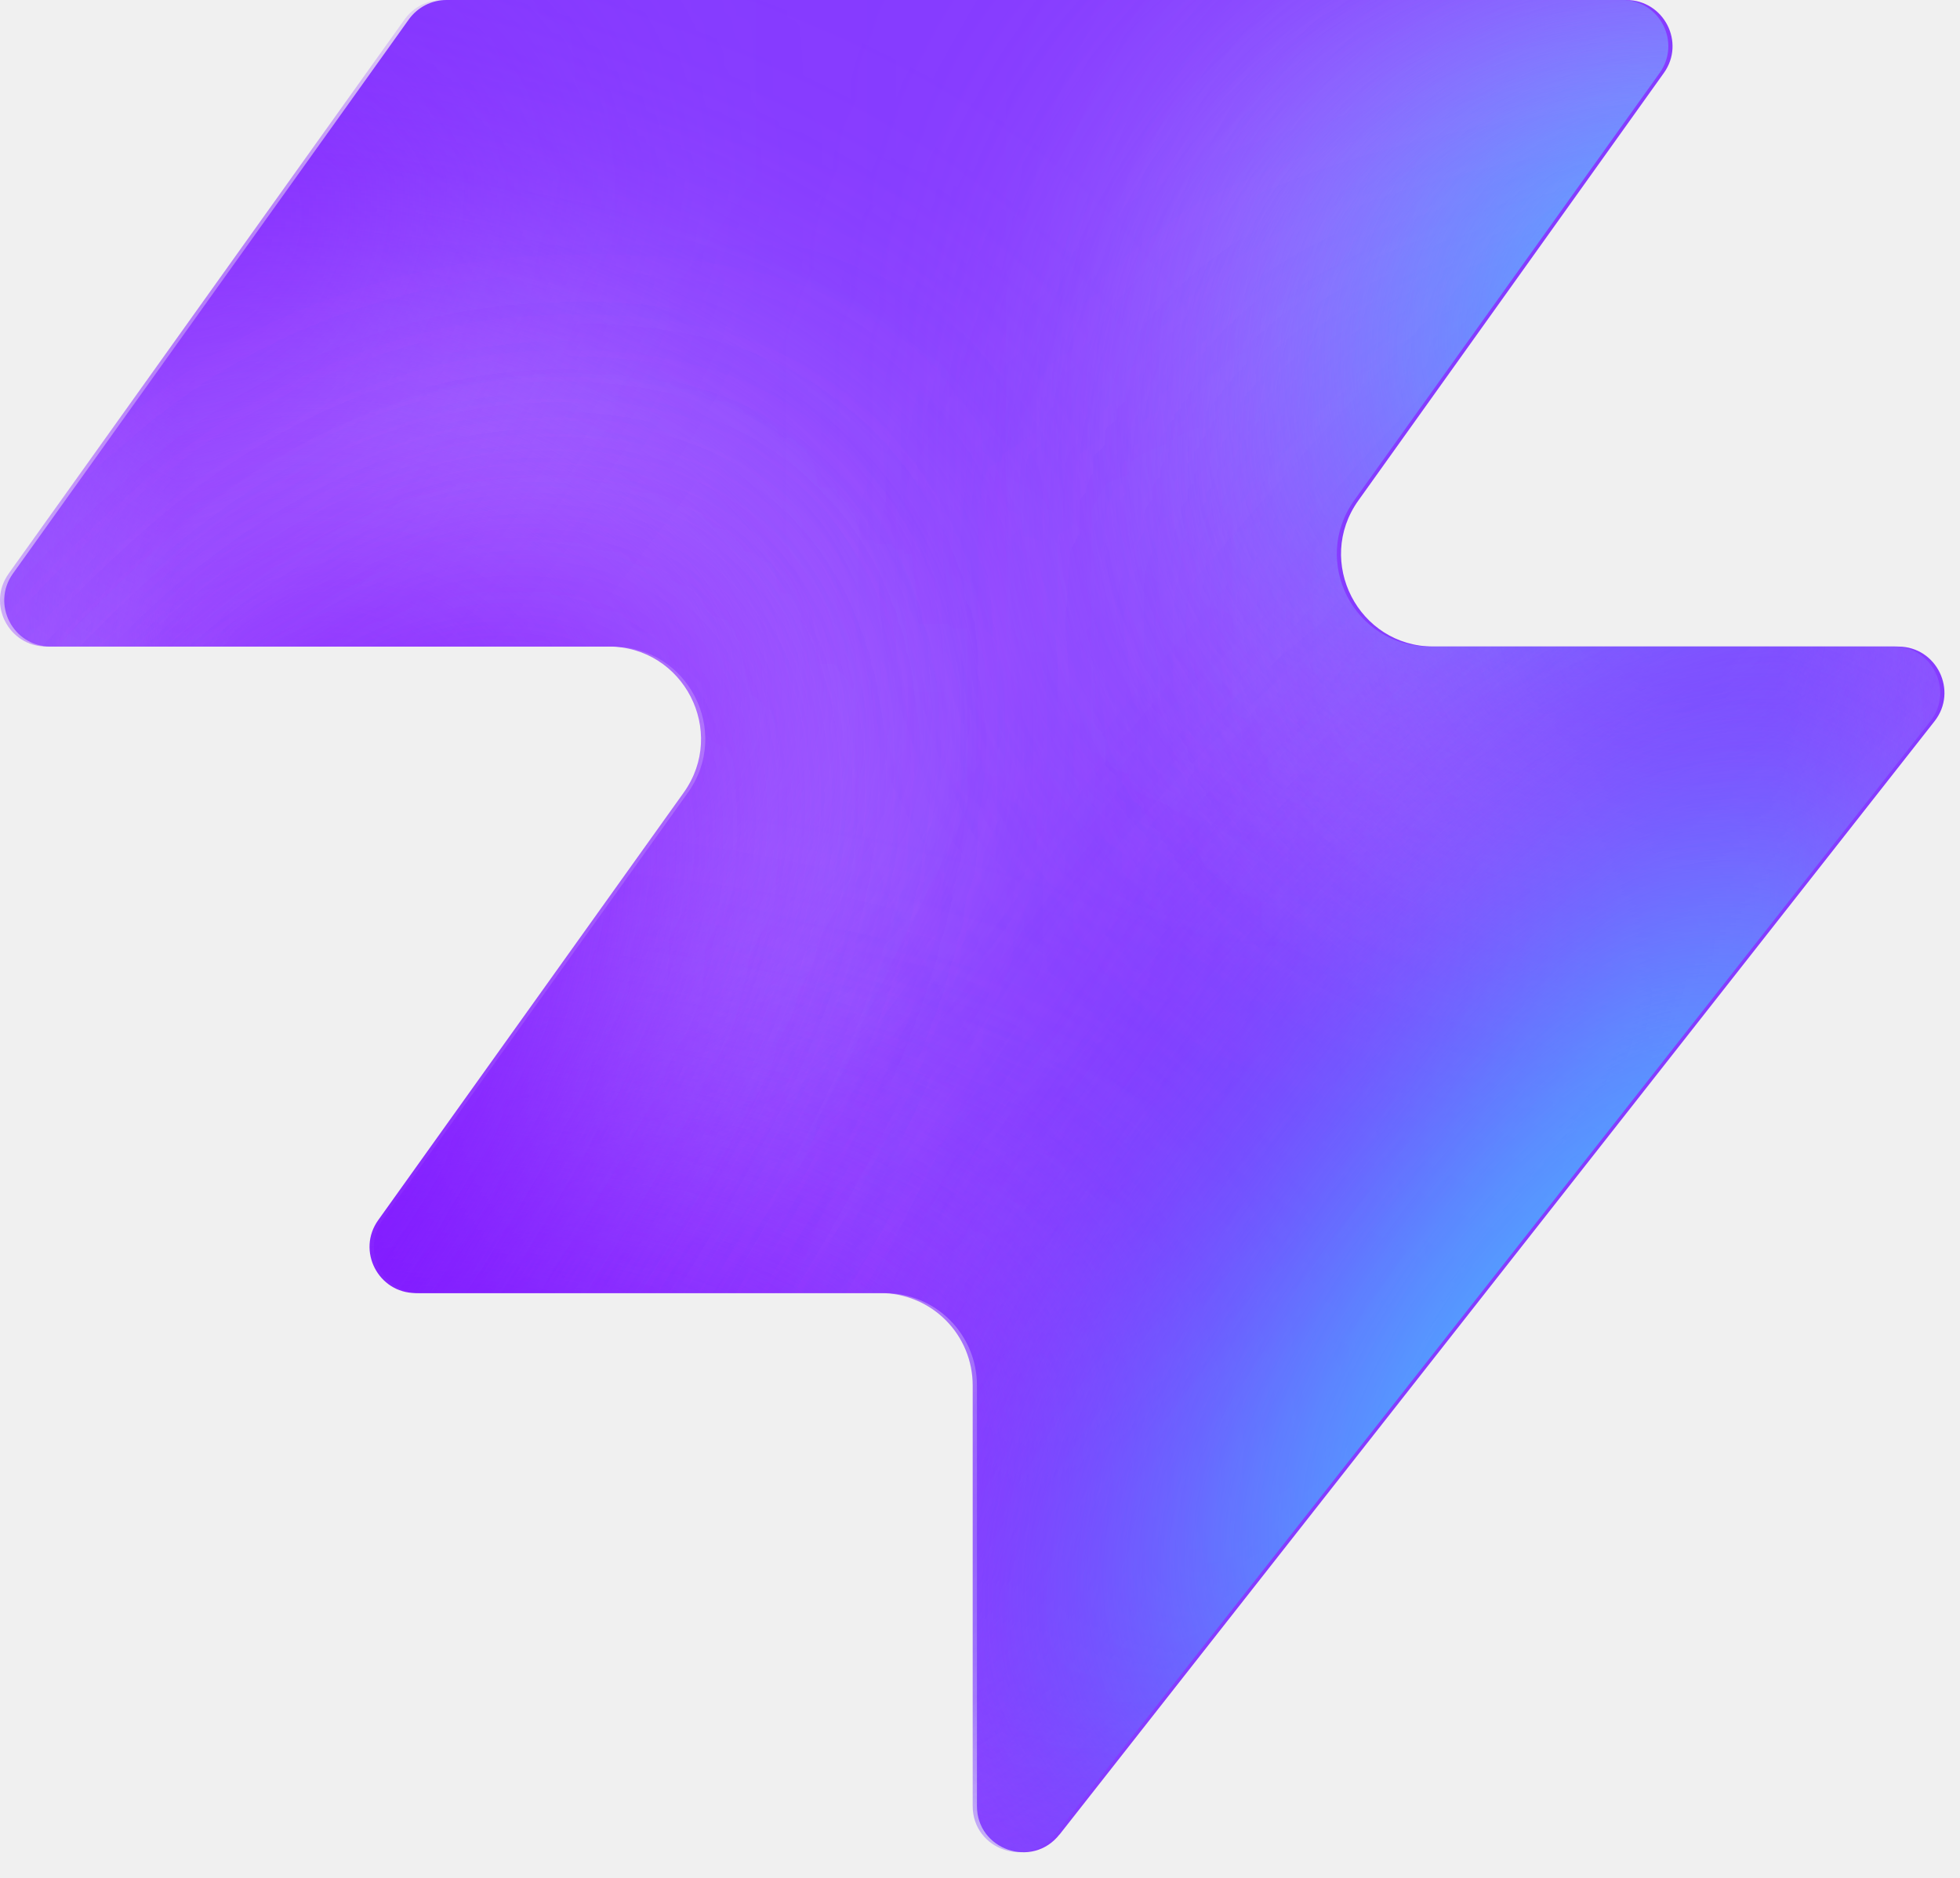
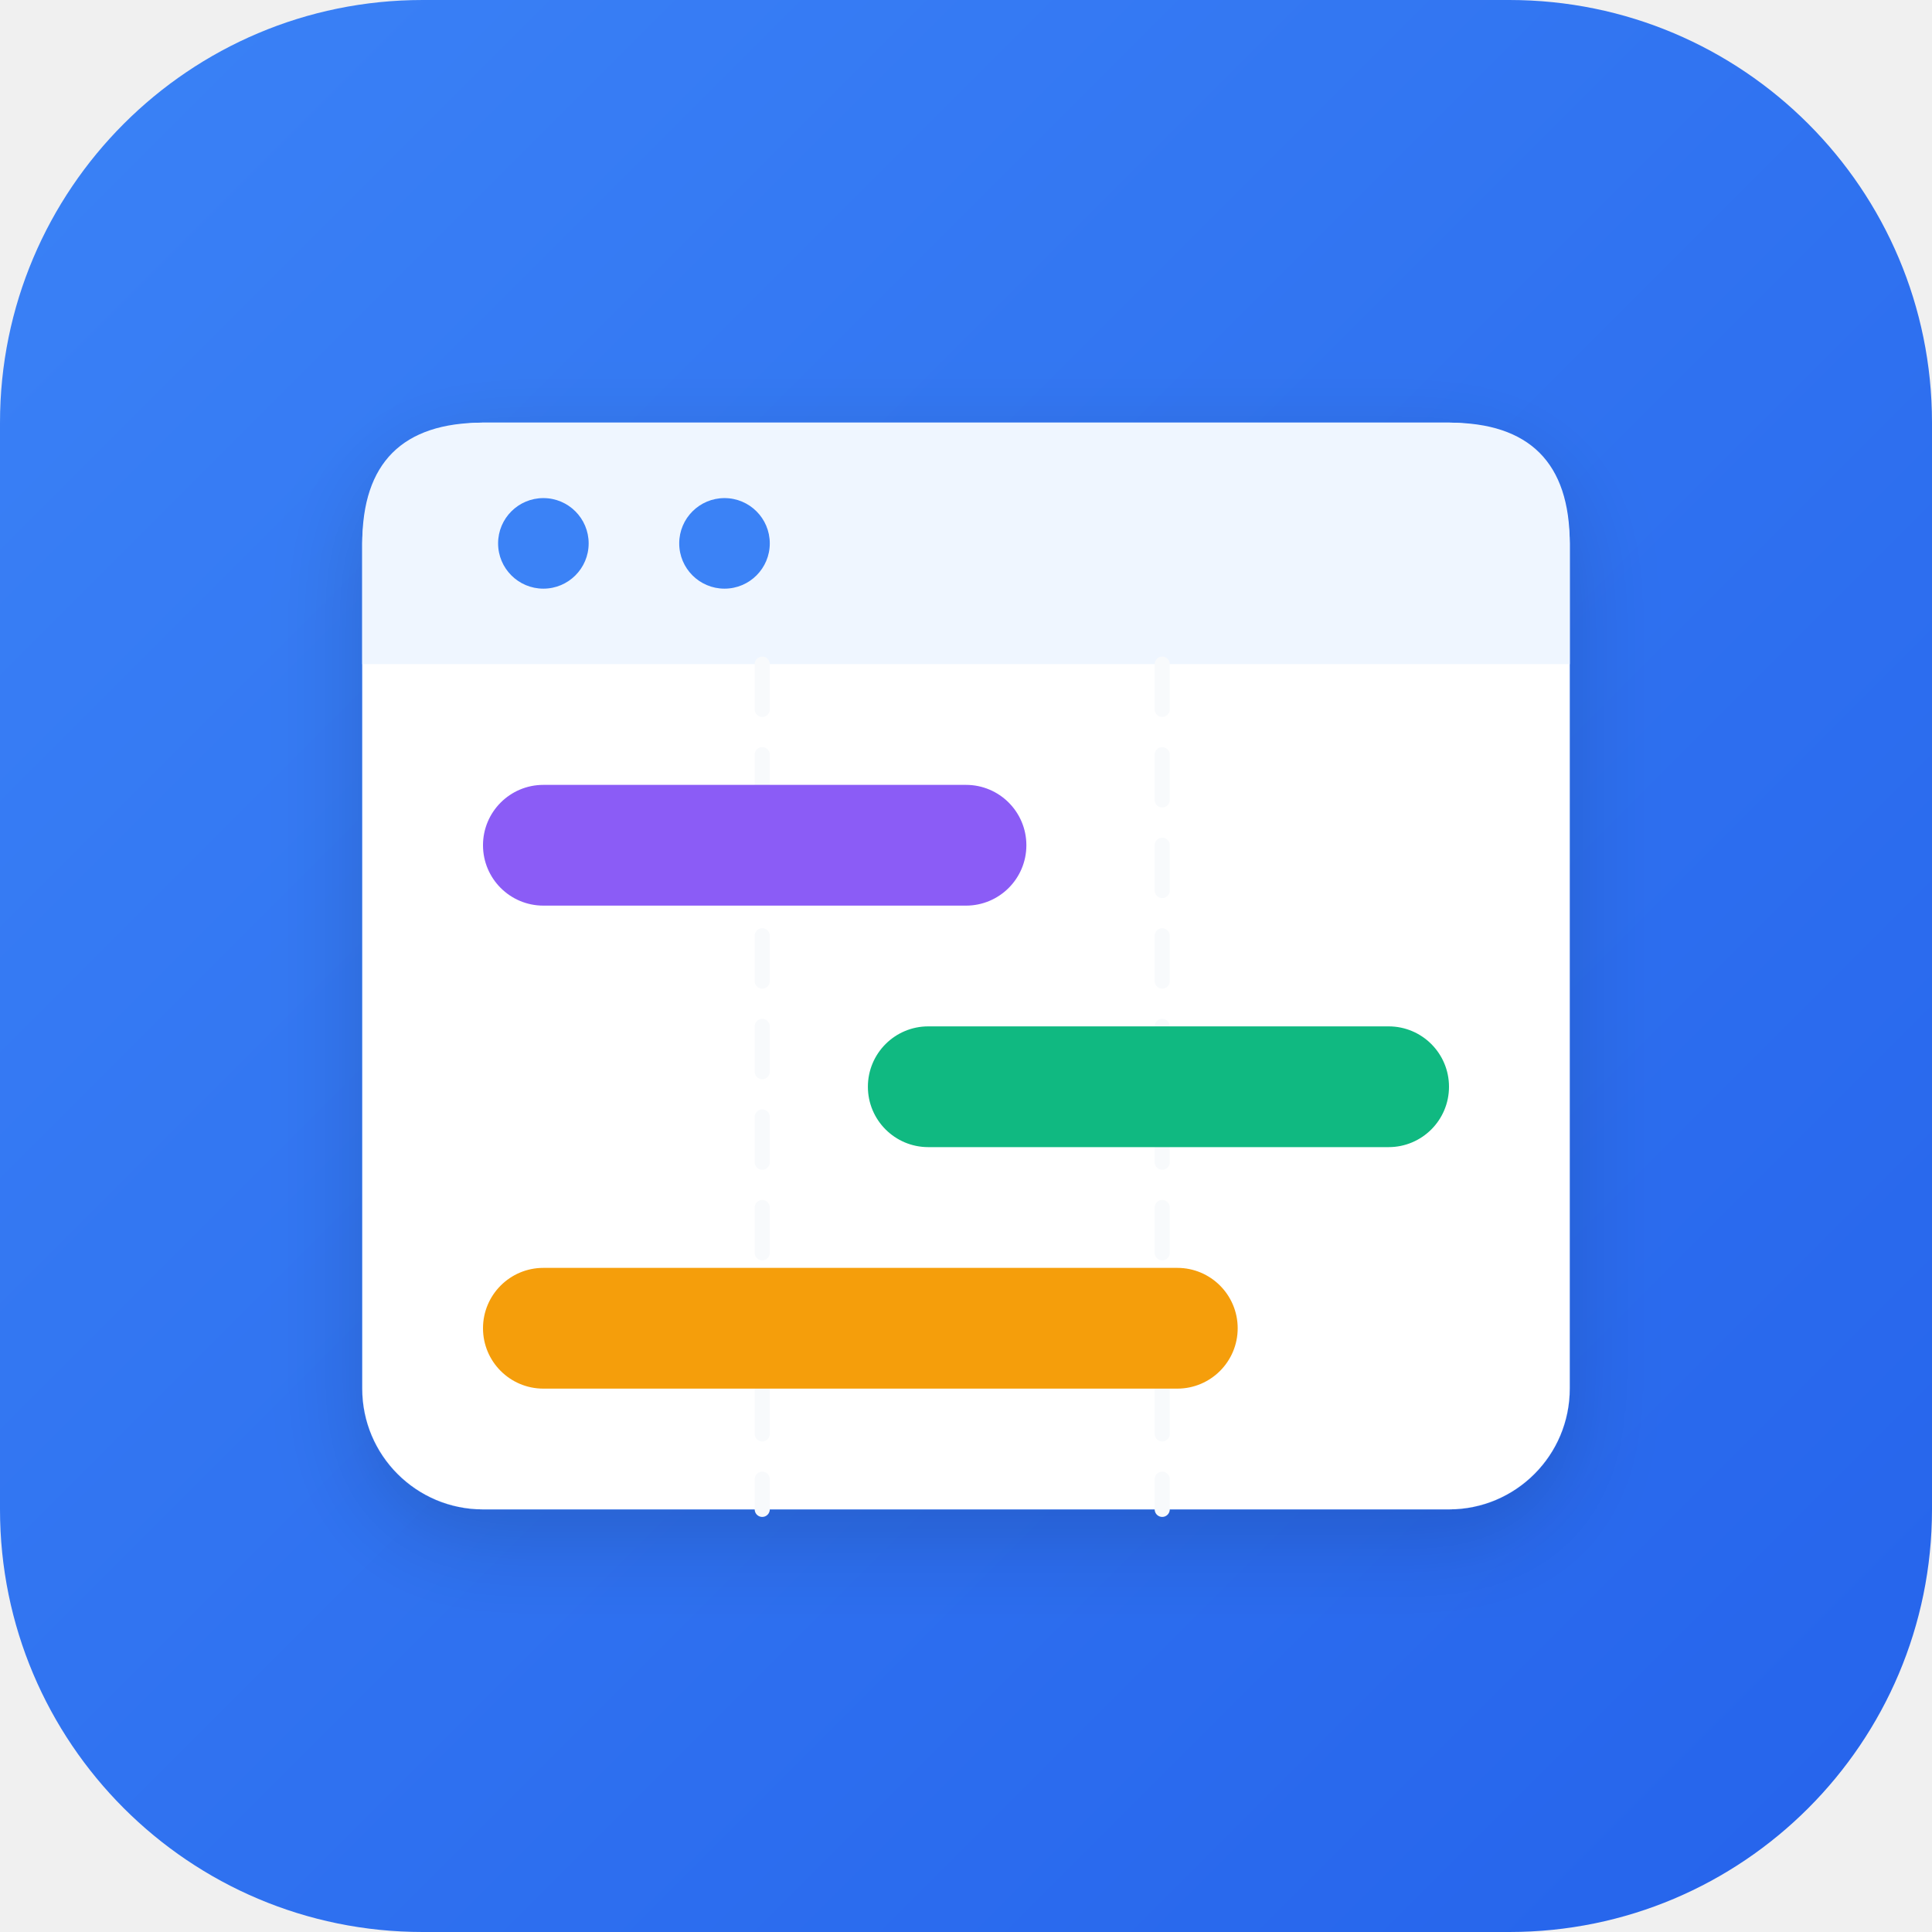
- <svg xmlns="http://www.w3.org/2000/svg" width="48" height="46" fill="none" viewBox="0 0 48 46">
-   <path fill="#863bff" d="M25.946 44.938c-.664.845-2.021.375-2.021-.698V33.937a2.26 2.26 0 0 0-2.262-2.262H10.287c-.92 0-1.456-1.04-.92-1.788l7.48-10.471c1.07-1.497 0-3.578-1.842-3.578H1.237c-.92 0-1.456-1.04-.92-1.788L10.013.474c.214-.297.556-.474.92-.474h28.894c.92 0 1.456 1.04.92 1.788l-7.48 10.471c-1.07 1.498 0 3.579 1.842 3.579h11.377c.943 0 1.473 1.088.89 1.83L25.947 44.94z" style="fill:#863bff;fill:color(display-p3 .525 .23 1);fill-opacity:1" />
-   <mask id="a" width="48" height="46" x="0" y="0" maskUnits="userSpaceOnUse" style="mask-type:alpha">
-     <path fill="#000" d="M25.842 44.938c-.664.844-2.021.375-2.021-.698V33.937a2.26 2.26 0 0 0-2.262-2.262H10.183c-.92 0-1.456-1.04-.92-1.788l7.48-10.471c1.07-1.498 0-3.579-1.842-3.579H1.133c-.92 0-1.456-1.04-.92-1.787L9.91.473c.214-.297.556-.474.92-.474h28.894c.92 0 1.456 1.04.92 1.788l-7.48 10.471c-1.07 1.498 0 3.578 1.842 3.578h11.377c.943 0 1.473 1.088.89 1.832L25.843 44.94z" style="fill:#000;fill-opacity:1" />
-   </mask>
-   <g mask="url(#a)">
-     <g filter="url(#b)">
-       <ellipse cx="5.508" cy="14.704" fill="#ede6ff" rx="5.508" ry="14.704" style="fill:#ede6ff;fill:color(display-p3 .927 .903 1);fill-opacity:1" transform="matrix(.00324 1 1 -.00324 -4.47 31.516)" />
-     </g>
-     <g filter="url(#c)">
-       <ellipse cx="10.399" cy="29.851" fill="#ede6ff" rx="10.399" ry="29.851" style="fill:#ede6ff;fill:color(display-p3 .927 .903 1);fill-opacity:1" transform="matrix(.00324 1 1 -.00324 -39.328 7.883)" />
-     </g>
-     <g filter="url(#d)">
-       <ellipse cx="5.508" cy="30.487" fill="#7e14ff" rx="5.508" ry="30.487" style="fill:#7e14ff;fill:color(display-p3 .492 .077 1);fill-opacity:1" transform="rotate(89.814 -25.913 -14.639)scale(1 -1)" />
-     </g>
-     <g filter="url(#e)">
-       <ellipse cx="5.508" cy="30.599" fill="#7e14ff" rx="5.508" ry="30.599" style="fill:#7e14ff;fill:color(display-p3 .492 .077 1);fill-opacity:1" transform="rotate(89.814 -32.644 -3.334)scale(1 -1)" />
-     </g>
-     <g filter="url(#f)">
-       <ellipse cx="5.508" cy="30.599" fill="#7e14ff" rx="5.508" ry="30.599" style="fill:#7e14ff;fill:color(display-p3 .492 .077 1);fill-opacity:1" transform="matrix(.00324 1 1 -.00324 -34.34 30.47)" />
-     </g>
-     <g filter="url(#g)">
-       <ellipse cx="14.072" cy="22.078" fill="#ede6ff" rx="14.072" ry="22.078" style="fill:#ede6ff;fill:color(display-p3 .927 .903 1);fill-opacity:1" transform="rotate(93.35 24.506 48.493)scale(-1 1)" />
-     </g>
-     <g filter="url(#h)">
-       <ellipse cx="3.47" cy="21.501" fill="#7e14ff" rx="3.47" ry="21.501" style="fill:#7e14ff;fill:color(display-p3 .492 .077 1);fill-opacity:1" transform="rotate(89.009 28.708 47.59)scale(-1 1)" />
-     </g>
-     <g filter="url(#i)">
-       <ellipse cx="3.47" cy="21.501" fill="#7e14ff" rx="3.47" ry="21.501" style="fill:#7e14ff;fill:color(display-p3 .492 .077 1);fill-opacity:1" transform="rotate(89.009 28.708 47.59)scale(-1 1)" />
-     </g>
-     <g filter="url(#j)">
-       <ellipse cx=".387" cy="8.972" fill="#7e14ff" rx="4.407" ry="29.108" style="fill:#7e14ff;fill:color(display-p3 .492 .077 1);fill-opacity:1" transform="rotate(39.51 .387 8.972)" />
-     </g>
-     <g filter="url(#k)">
-       <ellipse cx="47.523" cy="-6.092" fill="#7e14ff" rx="4.407" ry="29.108" style="fill:#7e14ff;fill:color(display-p3 .492 .077 1);fill-opacity:1" transform="rotate(37.892 47.523 -6.092)" />
-     </g>
-     <g filter="url(#l)">
-       <ellipse cx="41.412" cy="6.333" fill="#47bfff" rx="5.971" ry="9.665" style="fill:#47bfff;fill:color(display-p3 .28 .748 1);fill-opacity:1" transform="rotate(37.892 41.412 6.333)" />
-     </g>
-     <g filter="url(#m)">
-       <ellipse cx="-1.879" cy="38.332" fill="#7e14ff" rx="4.407" ry="29.108" style="fill:#7e14ff;fill:color(display-p3 .492 .077 1);fill-opacity:1" transform="rotate(37.892 -1.88 38.332)" />
-     </g>
-     <g filter="url(#n)">
-       <ellipse cx="-1.879" cy="38.332" fill="#7e14ff" rx="4.407" ry="29.108" style="fill:#7e14ff;fill:color(display-p3 .492 .077 1);fill-opacity:1" transform="rotate(37.892 -1.88 38.332)" />
-     </g>
-     <g filter="url(#o)">
-       <ellipse cx="35.651" cy="29.907" fill="#7e14ff" rx="4.407" ry="29.108" style="fill:#7e14ff;fill:color(display-p3 .492 .077 1);fill-opacity:1" transform="rotate(37.892 35.651 29.907)" />
-     </g>
-     <g filter="url(#p)">
-       <ellipse cx="38.418" cy="32.4" fill="#47bfff" rx="5.971" ry="15.297" style="fill:#47bfff;fill:color(display-p3 .28 .748 1);fill-opacity:1" transform="rotate(37.892 38.418 32.4)" />
-     </g>
-   </g>
+ <svg xmlns="http://www.w3.org/2000/svg" viewBox="0 0 512 512" width="512" height="512">
  <defs>
-     <filter id="b" width="60.045" height="41.654" x="-19.77" y="16.149" color-interpolation-filters="sRGB" filterUnits="userSpaceOnUse">
-       <feFlood flood-opacity="0" result="BackgroundImageFix" />
-       <feBlend in="SourceGraphic" in2="BackgroundImageFix" result="shape" />
-       <feGaussianBlur result="effect1_foregroundBlur_2002_17158" stdDeviation="7.659" />
-     </filter>
-     <filter id="c" width="90.34" height="51.437" x="-54.613" y="-7.533" color-interpolation-filters="sRGB" filterUnits="userSpaceOnUse">
-       <feFlood flood-opacity="0" result="BackgroundImageFix" />
-       <feBlend in="SourceGraphic" in2="BackgroundImageFix" result="shape" />
-       <feGaussianBlur result="effect1_foregroundBlur_2002_17158" stdDeviation="7.659" />
-     </filter>
-     <filter id="d" width="79.355" height="29.4" x="-49.64" y="2.03" color-interpolation-filters="sRGB" filterUnits="userSpaceOnUse">
-       <feFlood flood-opacity="0" result="BackgroundImageFix" />
-       <feBlend in="SourceGraphic" in2="BackgroundImageFix" result="shape" />
-       <feGaussianBlur result="effect1_foregroundBlur_2002_17158" stdDeviation="4.596" />
-     </filter>
-     <filter id="e" width="79.579" height="29.4" x="-45.045" y="20.029" color-interpolation-filters="sRGB" filterUnits="userSpaceOnUse">
-       <feFlood flood-opacity="0" result="BackgroundImageFix" />
-       <feBlend in="SourceGraphic" in2="BackgroundImageFix" result="shape" />
-       <feGaussianBlur result="effect1_foregroundBlur_2002_17158" stdDeviation="4.596" />
-     </filter>
-     <filter id="f" width="79.579" height="29.4" x="-43.513" y="21.178" color-interpolation-filters="sRGB" filterUnits="userSpaceOnUse">
-       <feFlood flood-opacity="0" result="BackgroundImageFix" />
-       <feBlend in="SourceGraphic" in2="BackgroundImageFix" result="shape" />
-       <feGaussianBlur result="effect1_foregroundBlur_2002_17158" stdDeviation="4.596" />
-     </filter>
-     <filter id="g" width="74.749" height="58.852" x="15.756" y="-17.901" color-interpolation-filters="sRGB" filterUnits="userSpaceOnUse">
-       <feFlood flood-opacity="0" result="BackgroundImageFix" />
-       <feBlend in="SourceGraphic" in2="BackgroundImageFix" result="shape" />
-       <feGaussianBlur result="effect1_foregroundBlur_2002_17158" stdDeviation="7.659" />
-     </filter>
-     <filter id="h" width="61.377" height="25.362" x="23.548" y="2.284" color-interpolation-filters="sRGB" filterUnits="userSpaceOnUse">
-       <feFlood flood-opacity="0" result="BackgroundImageFix" />
-       <feBlend in="SourceGraphic" in2="BackgroundImageFix" result="shape" />
-       <feGaussianBlur result="effect1_foregroundBlur_2002_17158" stdDeviation="4.596" />
-     </filter>
-     <filter id="i" width="61.377" height="25.362" x="23.548" y="2.284" color-interpolation-filters="sRGB" filterUnits="userSpaceOnUse">
-       <feFlood flood-opacity="0" result="BackgroundImageFix" />
-       <feBlend in="SourceGraphic" in2="BackgroundImageFix" result="shape" />
-       <feGaussianBlur result="effect1_foregroundBlur_2002_17158" stdDeviation="4.596" />
-     </filter>
-     <filter id="j" width="56.045" height="63.649" x="-27.636" y="-22.853" color-interpolation-filters="sRGB" filterUnits="userSpaceOnUse">
-       <feFlood flood-opacity="0" result="BackgroundImageFix" />
-       <feBlend in="SourceGraphic" in2="BackgroundImageFix" result="shape" />
-       <feGaussianBlur result="effect1_foregroundBlur_2002_17158" stdDeviation="4.596" />
-     </filter>
-     <filter id="k" width="54.814" height="64.646" x="20.116" y="-38.415" color-interpolation-filters="sRGB" filterUnits="userSpaceOnUse">
-       <feFlood flood-opacity="0" result="BackgroundImageFix" />
-       <feBlend in="SourceGraphic" in2="BackgroundImageFix" result="shape" />
-       <feGaussianBlur result="effect1_foregroundBlur_2002_17158" stdDeviation="4.596" />
-     </filter>
-     <filter id="l" width="33.541" height="35.313" x="24.641" y="-11.323" color-interpolation-filters="sRGB" filterUnits="userSpaceOnUse">
-       <feFlood flood-opacity="0" result="BackgroundImageFix" />
-       <feBlend in="SourceGraphic" in2="BackgroundImageFix" result="shape" />
-       <feGaussianBlur result="effect1_foregroundBlur_2002_17158" stdDeviation="4.596" />
-     </filter>
-     <filter id="m" width="54.814" height="64.646" x="-29.286" y="6.009" color-interpolation-filters="sRGB" filterUnits="userSpaceOnUse">
-       <feFlood flood-opacity="0" result="BackgroundImageFix" />
-       <feBlend in="SourceGraphic" in2="BackgroundImageFix" result="shape" />
-       <feGaussianBlur result="effect1_foregroundBlur_2002_17158" stdDeviation="4.596" />
-     </filter>
-     <filter id="n" width="54.814" height="64.646" x="-29.286" y="6.009" color-interpolation-filters="sRGB" filterUnits="userSpaceOnUse">
-       <feFlood flood-opacity="0" result="BackgroundImageFix" />
-       <feBlend in="SourceGraphic" in2="BackgroundImageFix" result="shape" />
-       <feGaussianBlur result="effect1_foregroundBlur_2002_17158" stdDeviation="4.596" />
-     </filter>
-     <filter id="o" width="54.814" height="64.646" x="8.244" y="-2.416" color-interpolation-filters="sRGB" filterUnits="userSpaceOnUse">
-       <feFlood flood-opacity="0" result="BackgroundImageFix" />
-       <feBlend in="SourceGraphic" in2="BackgroundImageFix" result="shape" />
-       <feGaussianBlur result="effect1_foregroundBlur_2002_17158" stdDeviation="4.596" />
-     </filter>
-     <filter id="p" width="39.409" height="43.623" x="18.713" y="10.588" color-interpolation-filters="sRGB" filterUnits="userSpaceOnUse">
-       <feFlood flood-opacity="0" result="BackgroundImageFix" />
-       <feBlend in="SourceGraphic" in2="BackgroundImageFix" result="shape" />
-       <feGaussianBlur result="effect1_foregroundBlur_2002_17158" stdDeviation="4.596" />
+     <linearGradient id="bg-grad" x1="0%" y1="0%" x2="100%" y2="100%">
+       <stop offset="0%" stop-color="#3B82F6" />
+       <stop offset="100%" stop-color="#2563EB" />
+     </linearGradient>
+     <filter id="shadow" x="-10%" y="-10%" width="120%" height="120%">
+       <feDropShadow dx="0" dy="8" stdDeviation="12" flood-opacity="0.15" />
    </filter>
  </defs>
+   <rect width="512" height="512" rx="112" fill="url(#bg-grad)" />
+   <rect x="96" y="112" width="320" height="288" rx="32" fill="#FFFFFF" filter="url(#shadow)" />
+   <path d="M 96 144 Q 96 112 128 112 L 384 112 Q 416 112 416 144 L 416 176 L 96 176 Z" fill="#EFF6FF" />
+   <circle cx="144" cy="144" r="12" fill="#3B82F6" />
+   <circle cx="192" cy="144" r="12" fill="#3B82F6" />
+   <line x1="202" y1="176" x2="202" y2="400" stroke="#F8FAFC" stroke-width="4" stroke-dasharray="12 12" stroke-linecap="round" />
+   <line x1="308" y1="176" x2="308" y2="400" stroke="#F8FAFC" stroke-width="4" stroke-dasharray="12 12" stroke-linecap="round" />
+   <rect x="128" y="208" width="144" height="32" rx="16" fill="#8B5CF6" />
+   <rect x="230" y="272" width="154" height="32" rx="16" fill="#10B981" />
+   <rect x="128" y="336" width="200" height="32" rx="16" fill="#F59E0B" />
</svg>
